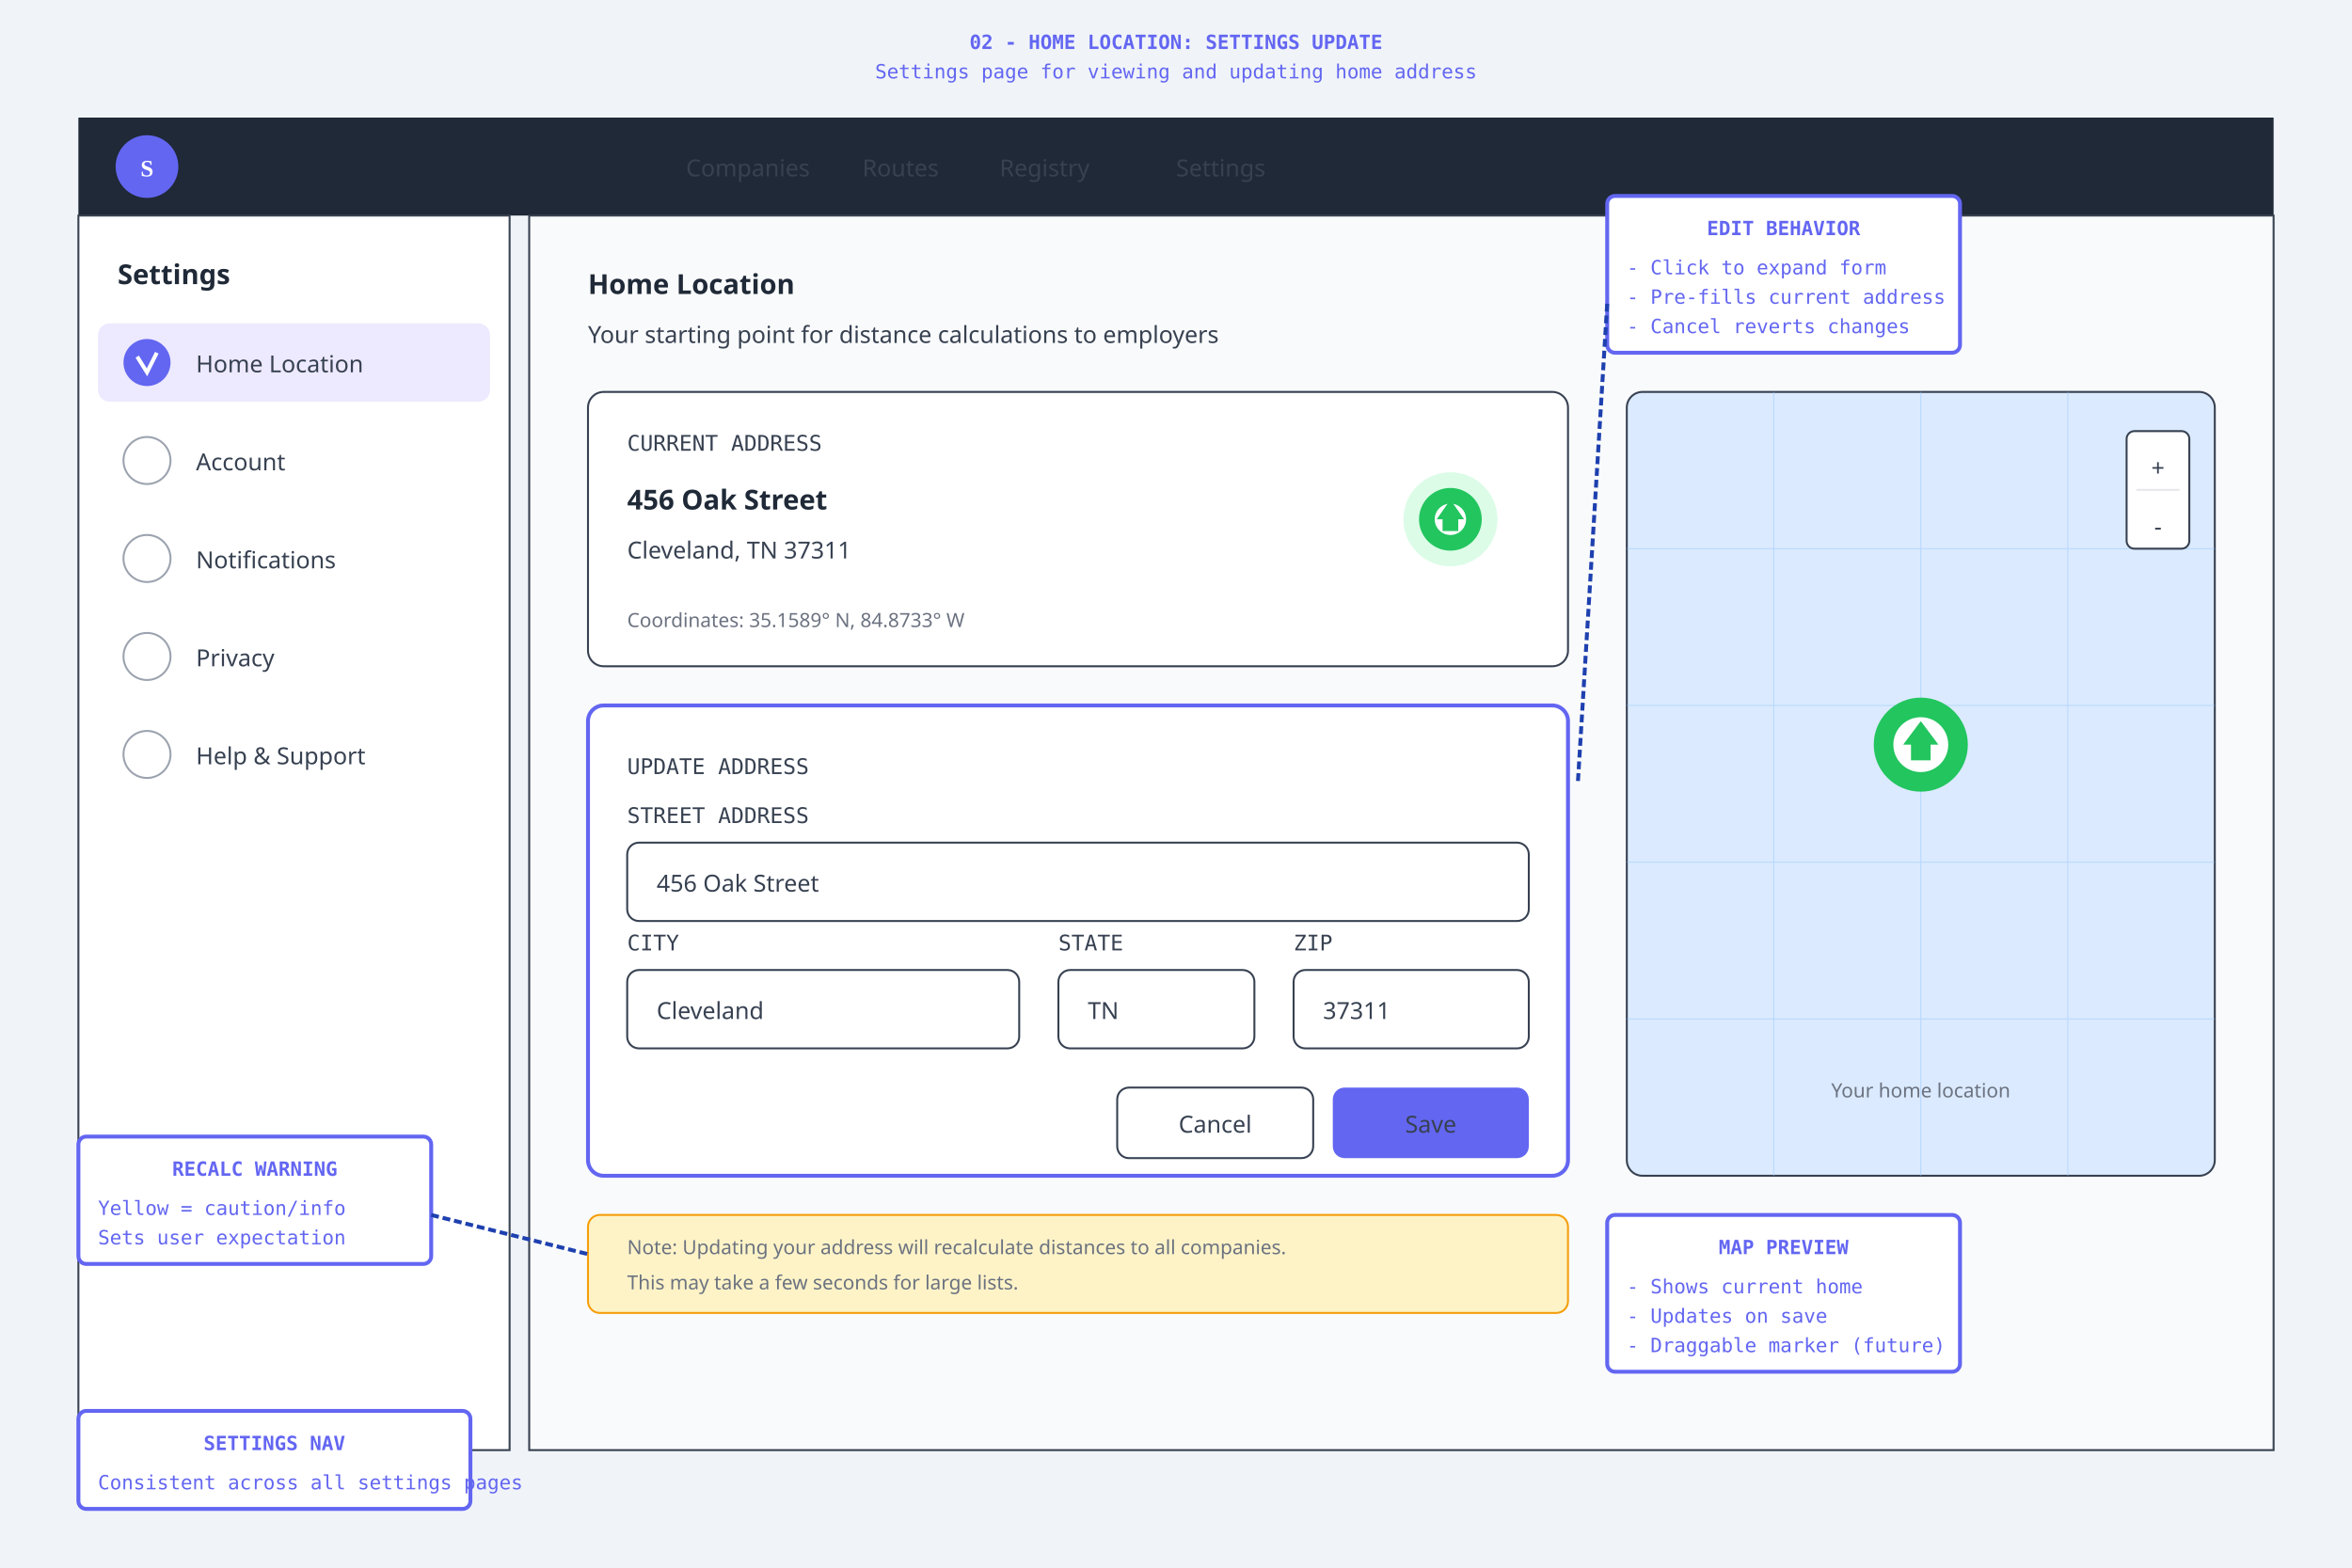
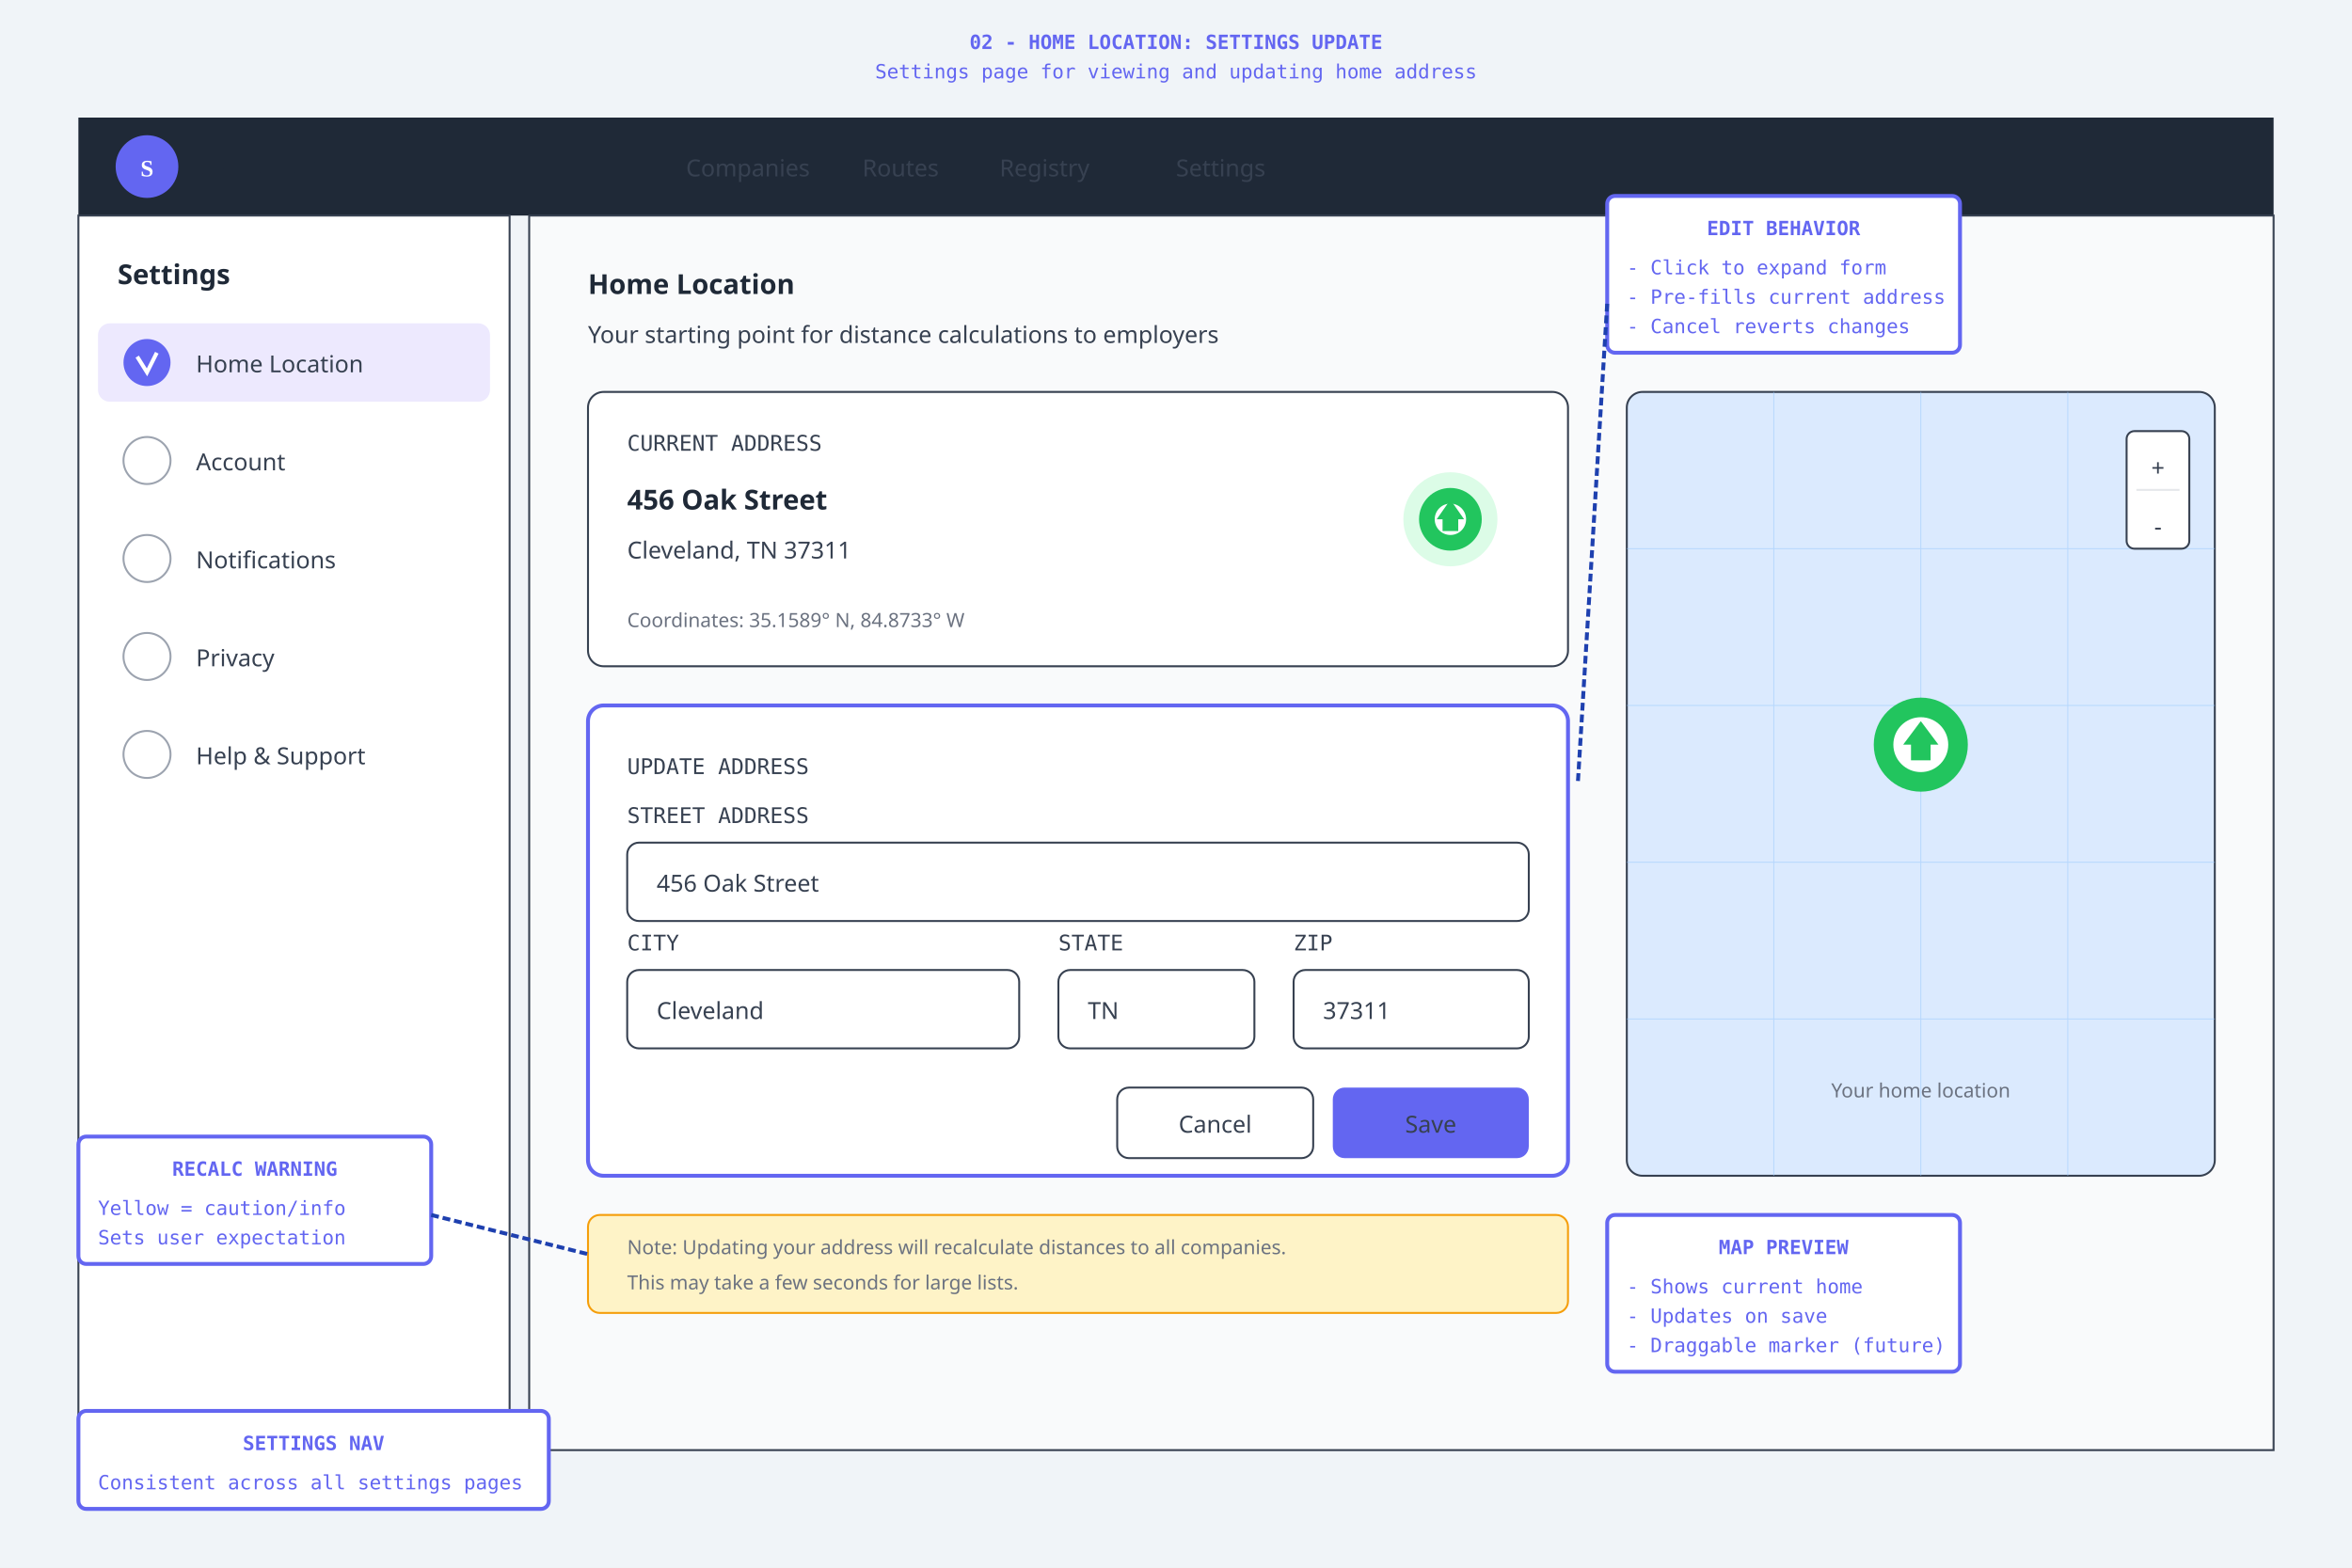
<svg xmlns="http://www.w3.org/2000/svg" viewBox="0 0 1200 800" width="1200" height="800">
  <defs>
    <style>
      .bg { fill: #f0f4f8; }
      .fill-white { fill: #ffffff; stroke: #374151; stroke-width: 1; }
      .fill-dark { fill: #1f2937; }
      .annotation { fill: #6366f1; font-family: monospace; font-size: 10px; }
      .annotation-box { fill: #ffffff; stroke: #6366f1; stroke-width: 2; }
      .label { fill: #374151; font-family: monospace; font-size: 11px; }
      .heading { fill: #1f2937; font-family: system-ui, sans-serif; font-size: 14px; font-weight: bold; }
      .text-sm { fill: #6b7280; font-family: system-ui, sans-serif; font-size: 10px; }
      .text-md { fill: #374151; font-family: system-ui, sans-serif; font-size: 12px; }
      .leader { stroke: #1e40af; stroke-width: 2; stroke-dasharray: 4,2; }
      .map-bg { fill: #dbeafe; stroke: #374151; stroke-width: 1; }
    </style>
  </defs>
  <rect class="bg" width="1200" height="800" />
  <text x="600" y="25" text-anchor="middle" class="annotation" font-size="14" font-weight="bold">02 - HOME LOCATION: SETTINGS UPDATE</text>
  <text x="600" y="40" text-anchor="middle" class="annotation">Settings page for viewing and updating home address</text>
  <rect x="40" y="60" width="1120" height="50" class="fill-dark" />
  <circle cx="75" cy="85" r="16" fill="#6366f1" />
  <text x="75" y="90" text-anchor="middle" fill="white" font-size="12" font-weight="bold">S</text>
  <text x="100" y="90" fill="white" class="heading">SpokeToWork</text>
  <text x="350" y="90" class="text-md" fill="#9ca3af">Companies</text>
  <text x="440" y="90" class="text-md" fill="#9ca3af">Routes</text>
  <text x="510" y="90" class="text-md" fill="#9ca3af">Registry</text>
  <text x="600" y="90" class="text-md" fill="white">Settings</text>
  <rect x="40" y="110" width="220" height="630" fill="white" stroke="#374151" />
  <text x="60" y="145" class="heading">Settings</text>
  <rect x="50" y="165" width="200" height="40" rx="6" fill="#ede9fe" />
  <circle cx="75" cy="185" r="12" fill="#6366f1" />
  <path d="M 70,182 L 75,190 L 80,180" fill="none" stroke="white" stroke-width="2" />
  <text x="100" y="190" class="text-md" fill="#6366f1">Home Location</text>
  <rect x="50" y="215" width="200" height="40" rx="6" fill="none" />
  <circle cx="75" cy="235" r="12" stroke="#9ca3af" fill="none" />
  <text x="100" y="240" class="text-md">Account</text>
  <rect x="50" y="265" width="200" height="40" rx="6" fill="none" />
  <circle cx="75" cy="285" r="12" stroke="#9ca3af" fill="none" />
  <text x="100" y="290" class="text-md">Notifications</text>
  <rect x="50" y="315" width="200" height="40" rx="6" fill="none" />
  <circle cx="75" cy="335" r="12" stroke="#9ca3af" fill="none" />
  <text x="100" y="340" class="text-md">Privacy</text>
  <rect x="50" y="365" width="200" height="40" rx="6" fill="none" />
  <circle cx="75" cy="385" r="12" stroke="#9ca3af" fill="none" />
  <text x="100" y="390" class="text-md">Help &amp; Support</text>
  <rect x="270" y="110" width="890" height="630" fill="#f9fafb" stroke="#374151" />
  <text x="300" y="150" class="heading" font-size="20">Home Location</text>
  <text x="300" y="175" class="text-md" fill="#6b7280">Your starting point for distance calculations to employers</text>
  <rect x="300" y="200" width="500" height="140" rx="8" fill="white" stroke="#374151" />
  <text x="320" y="230" class="label">CURRENT ADDRESS</text>
  <text x="320" y="260" class="heading" font-size="16">456 Oak Street</text>
  <text x="320" y="285" class="text-md">Cleveland, TN 37311</text>
  <circle cx="740" cy="265" r="24" fill="#dcfce7" />
  <circle cx="740" cy="265" r="16" fill="#22c55e" />
  <circle cx="740" cy="265" r="8" fill="white" />
  <polygon points="740,255 733,265 747,265" fill="#22c55e" />
  <rect x="736" y="263" width="8" height="8" fill="#22c55e" />
  <text x="320" y="320" class="text-sm" fill="#6b7280">Coordinates: 35.1589° N, 84.8733° W</text>
  <rect x="300" y="360" width="500" height="240" rx="8" fill="white" stroke="#6366f1" stroke-width="2" />
  <text x="320" y="395" class="label" fill="#6366f1">UPDATE ADDRESS</text>
  <text x="320" y="420" class="label">STREET ADDRESS</text>
  <rect x="320" y="430" width="460" height="40" rx="6" fill="white" stroke="#374151" />
  <text x="335" y="455" class="text-md">456 Oak Street</text>
  <text x="320" y="485" class="label">CITY</text>
  <rect x="320" y="495" width="200" height="40" rx="6" fill="white" stroke="#374151" />
  <text x="335" y="520" class="text-md">Cleveland</text>
  <text x="540" y="485" class="label">STATE</text>
  <rect x="540" y="495" width="100" height="40" rx="6" fill="white" stroke="#374151" />
  <text x="555" y="520" class="text-md">TN</text>
  <text x="660" y="485" class="label">ZIP</text>
  <rect x="660" y="495" width="120" height="40" rx="6" fill="white" stroke="#374151" />
  <text x="675" y="520" class="text-md">37311</text>
  <rect x="570" y="555" width="100" height="36" rx="6" fill="white" stroke="#374151" />
  <text x="620" y="578" text-anchor="middle" class="text-md">Cancel</text>
  <rect x="680" y="555" width="100" height="36" rx="6" fill="#6366f1" />
  <text x="730" y="578" text-anchor="middle" fill="white" class="text-md">Save</text>
  <rect x="830" y="200" width="300" height="400" rx="8" class="map-bg" />
  <g stroke="#93c5fd" stroke-width="0.5" opacity="0.5">
    <line x1="830" y1="280" x2="1130" y2="280" />
    <line x1="830" y1="360" x2="1130" y2="360" />
    <line x1="830" y1="440" x2="1130" y2="440" />
    <line x1="830" y1="520" x2="1130" y2="520" />
    <line x1="905" y1="200" x2="905" y2="600" />
    <line x1="980" y1="200" x2="980" y2="600" />
    <line x1="1055" y1="200" x2="1055" y2="600" />
  </g>
  <circle cx="980" cy="380" r="24" fill="#22c55e" />
  <circle cx="980" cy="380" r="14" fill="white" />
  <polygon points="980,368 971,380 989,380" fill="#22c55e" />
  <rect x="975" y="378" width="10" height="10" fill="#22c55e" />
  <rect x="1085" y="220" width="32" height="60" rx="4" fill="white" stroke="#374151" />
  <text x="1101" y="243" text-anchor="middle" class="text-md">+</text>
  <line x1="1090" y1="250" x2="1112" y2="250" stroke="#e5e7eb" />
  <text x="1101" y="273" text-anchor="middle" class="text-md">-</text>
  <text x="980" y="560" text-anchor="middle" class="text-sm" fill="#6b7280">Your home location</text>
  <rect x="300" y="620" width="500" height="50" rx="6" fill="#fef3c7" stroke="#f59e0b" />
  <text x="320" y="640" class="text-sm" fill="#92400e">Note: Updating your address will recalculate distances to all companies.</text>
  <text x="320" y="658" class="text-sm" fill="#92400e">This may take a few seconds for large lists.</text>
-   <rect x="40" y="720" width="200" height="50" rx="4" class="annotation-box" />
-   <text x="140" y="740" text-anchor="middle" class="annotation" font-weight="bold">SETTINGS NAV</text>
+   <rect x="40" y="720" width="240" height="50" rx="4" class="annotation-box" />
+   <text x="160" y="740" text-anchor="middle" class="annotation" font-weight="bold">SETTINGS NAV</text>
  <text x="50" y="760" class="annotation">Consistent across all settings pages</text>
  <rect x="820" y="620" width="180" height="80" rx="4" class="annotation-box" />
  <text x="910" y="640" text-anchor="middle" class="annotation" font-weight="bold">MAP PREVIEW</text>
  <text x="830" y="660" class="annotation">- Shows current home</text>
  <text x="830" y="675" class="annotation">- Updates on save</text>
  <text x="830" y="690" class="annotation">- Draggable marker (future)</text>
  <rect x="820" y="100" width="180" height="80" rx="4" class="annotation-box" />
  <text x="910" y="120" text-anchor="middle" class="annotation" font-weight="bold">EDIT BEHAVIOR</text>
  <text x="830" y="140" class="annotation">- Click to expand form</text>
  <text x="830" y="155" class="annotation">- Pre-fills current address</text>
  <text x="830" y="170" class="annotation">- Cancel reverts changes</text>
  <path d="M 820,155 L 805,400" class="leader" />
  <rect x="40" y="580" width="180" height="65" rx="4" class="annotation-box" />
  <text x="130" y="600" text-anchor="middle" class="annotation" font-weight="bold">RECALC WARNING</text>
  <text x="50" y="620" class="annotation">Yellow = caution/info</text>
  <text x="50" y="635" class="annotation">Sets user expectation</text>
  <path d="M 220,620 L 300,640" class="leader" />
</svg>
